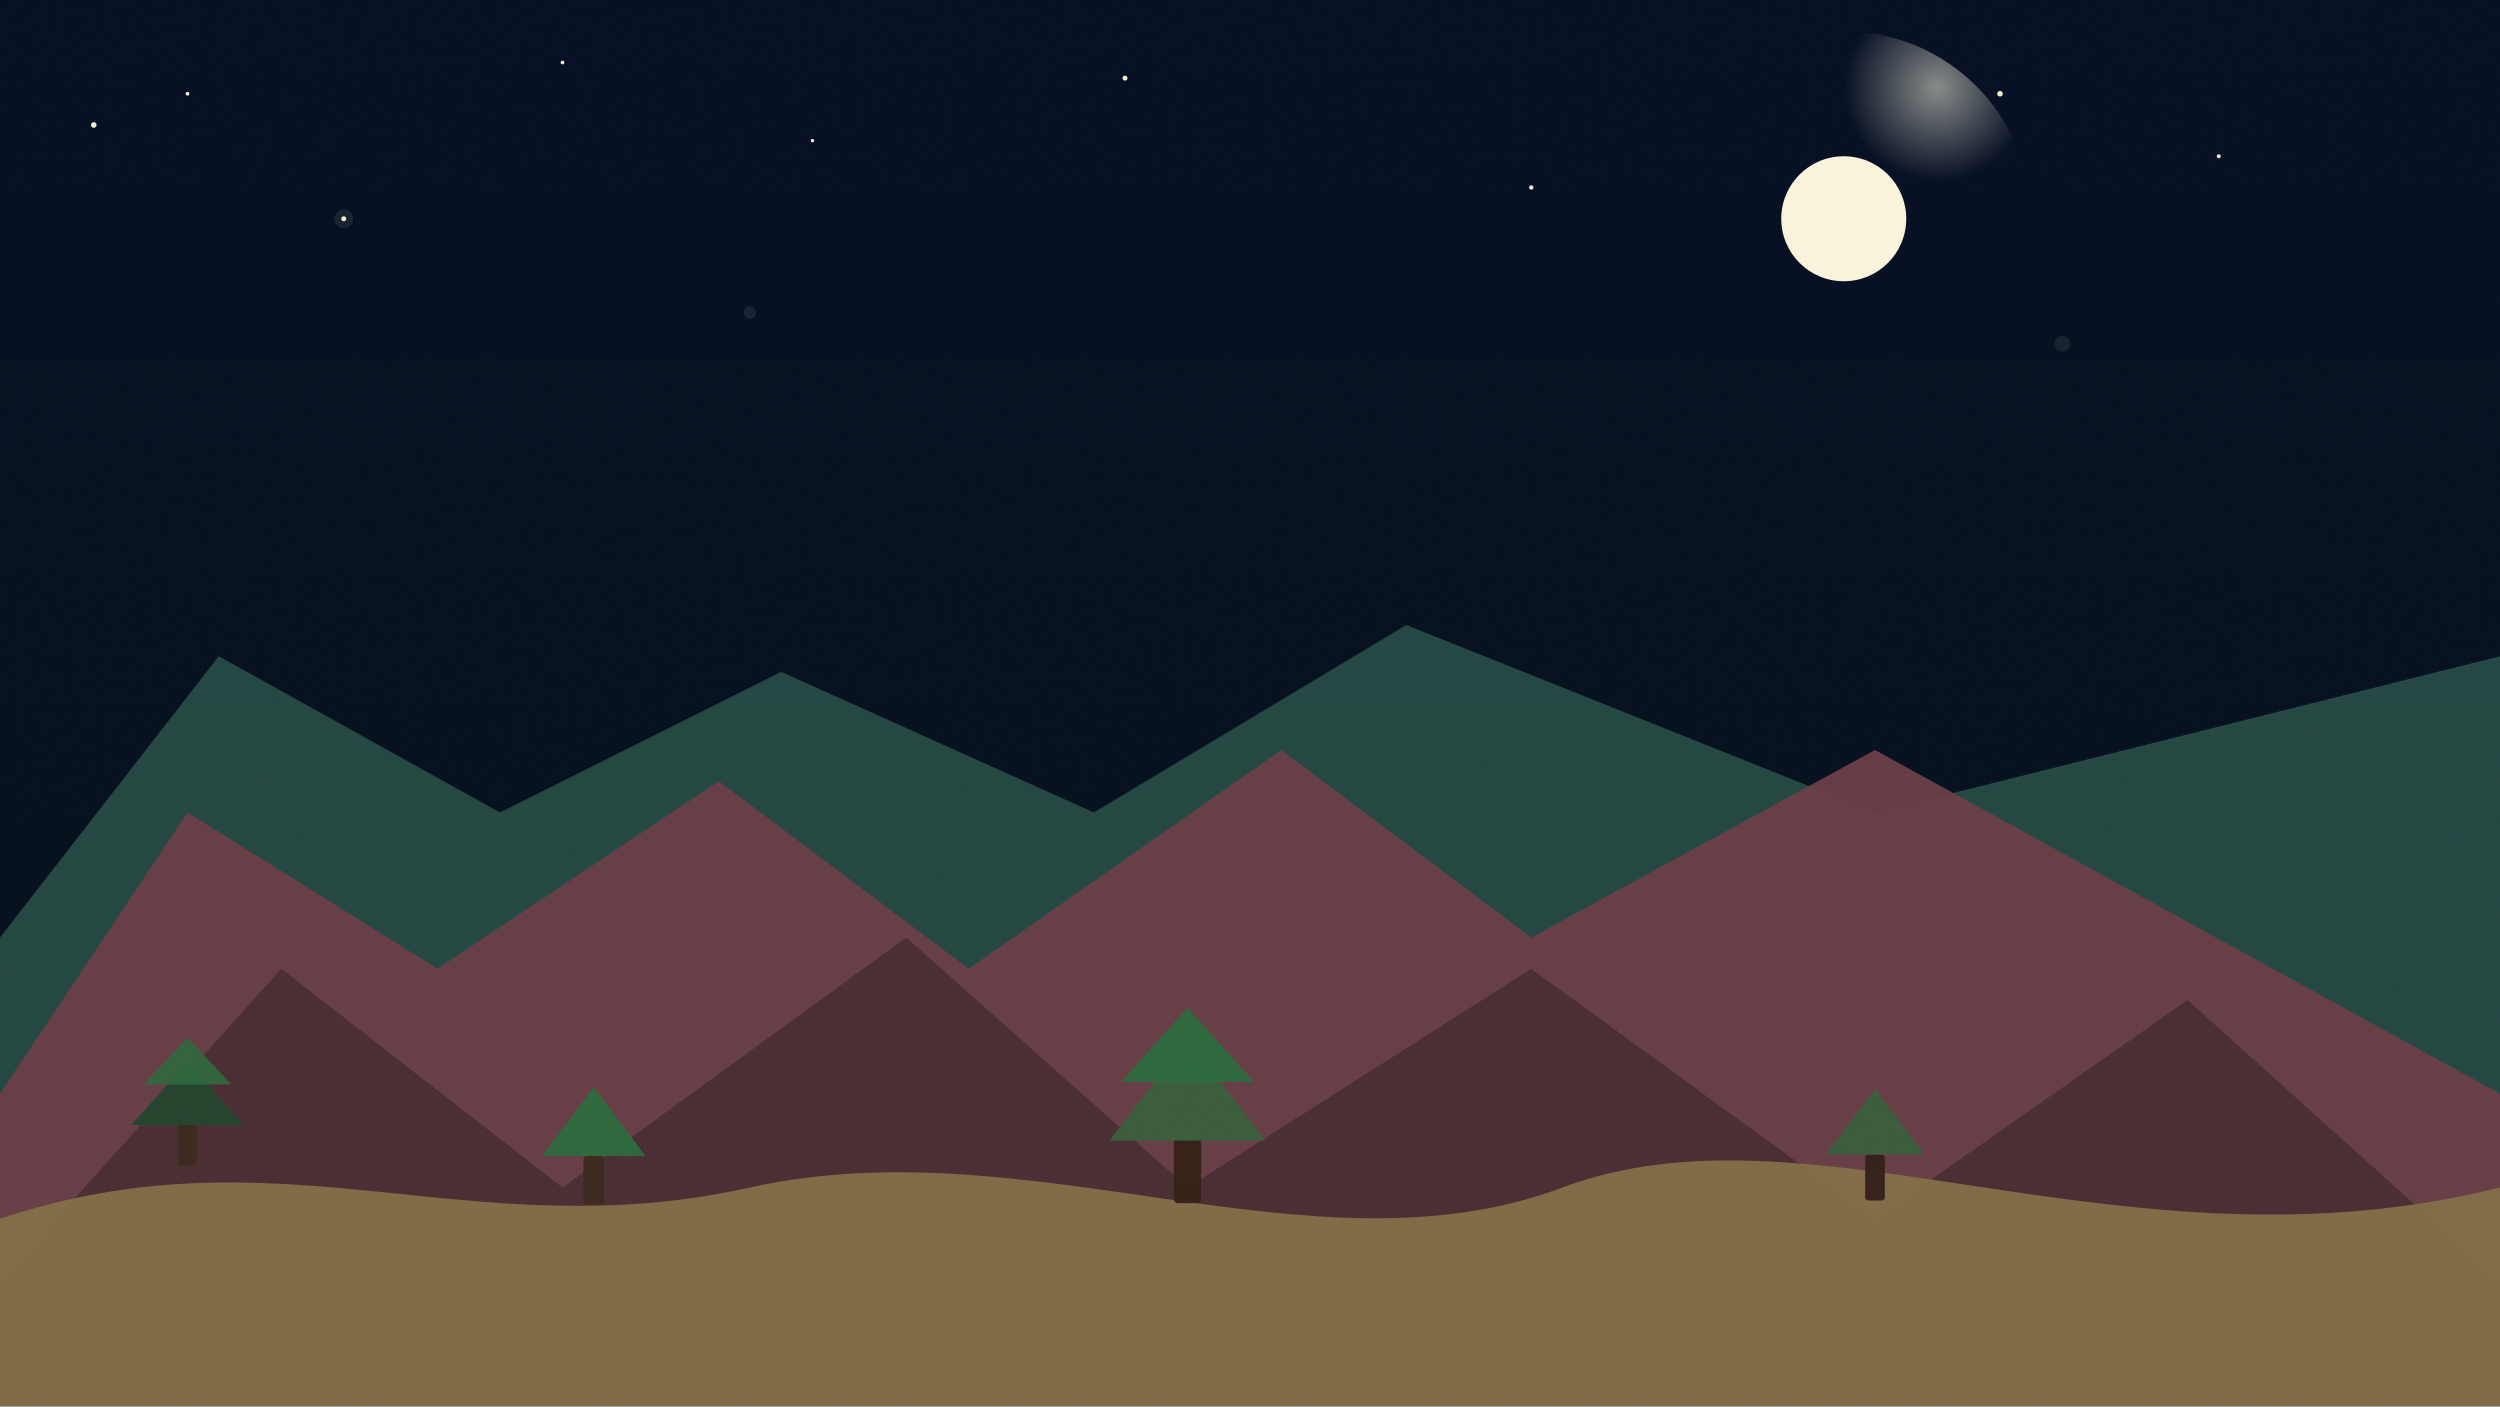
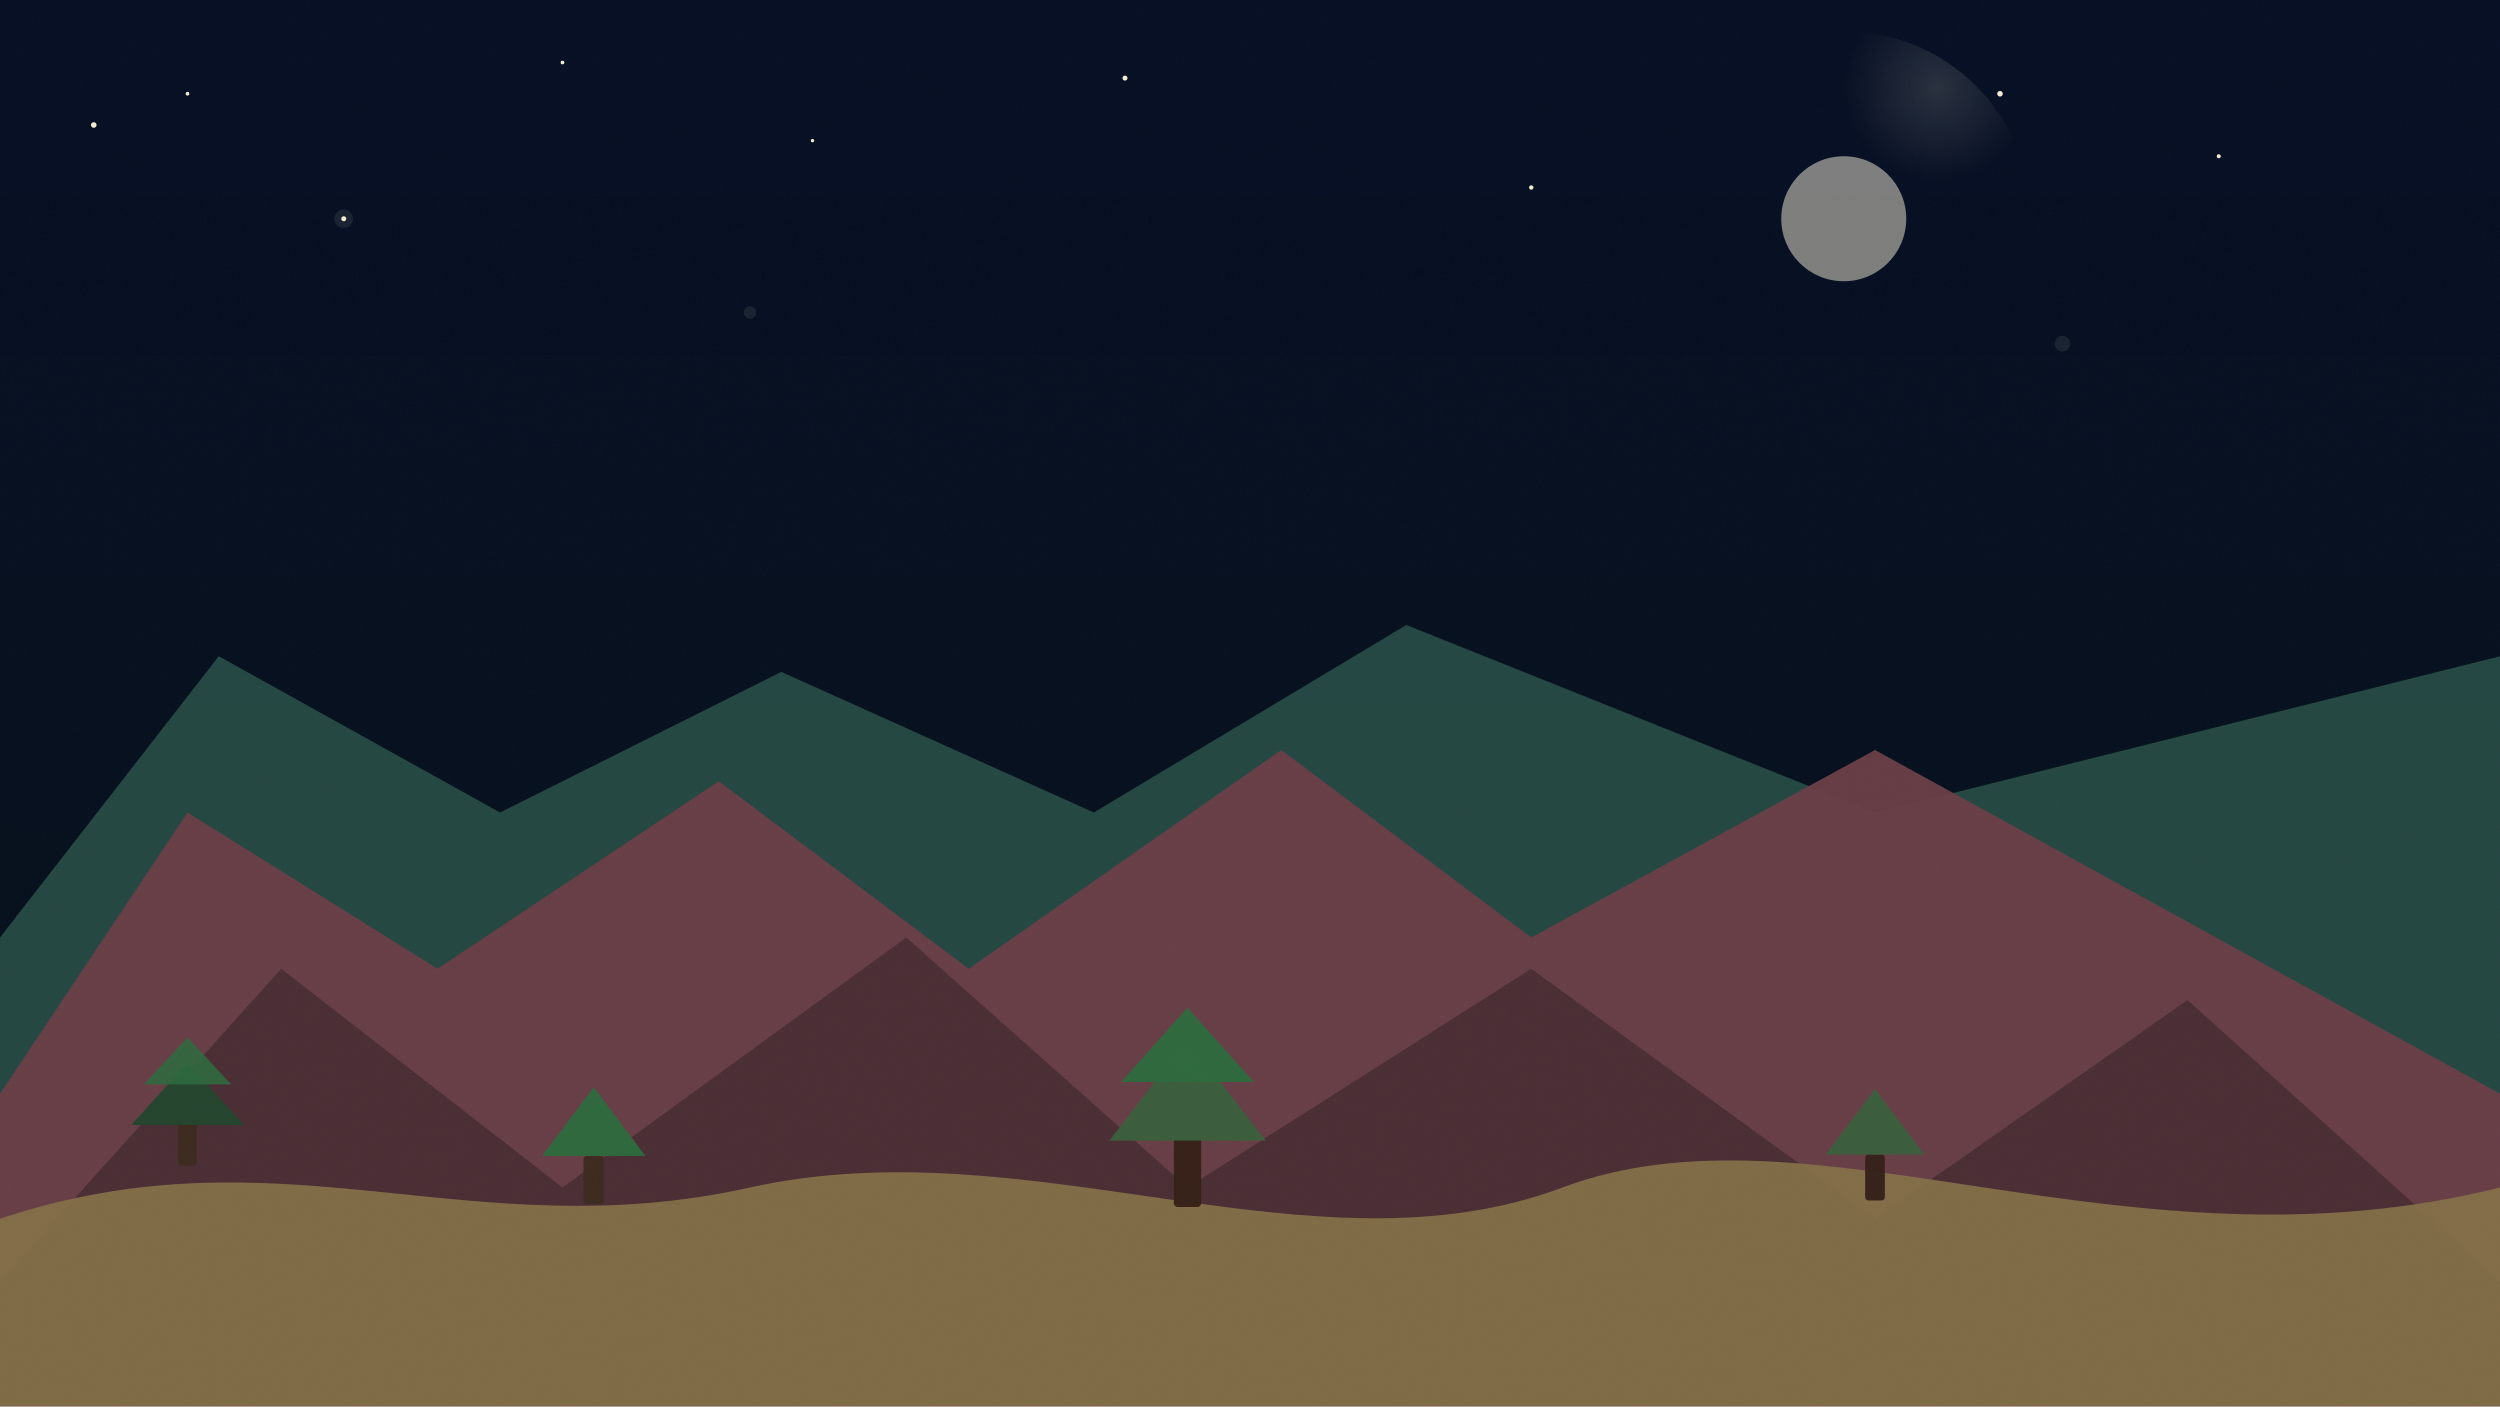
<svg xmlns="http://www.w3.org/2000/svg" width="1600" height="900" viewBox="0 0 1600 900" preserveAspectRatio="xMidYMid slice">
  <defs>
    <linearGradient id="nightSky" x1="0" x2="0" y1="0" y2="1">
      <stop offset="0%" stop-color="#071025" />
      <stop offset="100%" stop-color="#07121a" />
    </linearGradient>
    <radialGradient id="moonGlow" cx="0.75" cy="0.15" r="0.25">
      <stop offset="0%" stop-color="#fffde7" stop-opacity="0.95" />
      <stop offset="100%" stop-color="#fffde7" stop-opacity="0" />
    </radialGradient>
    <filter id="softGrain">
      <feTurbulence baseFrequency="0.85" numOctaves="1" stitchTiles="stitch" result="n" />
      <feColorMatrix type="saturate" values="0" />
      <feBlend in="SourceGraphic" in2="n" mode="overlay" />
    </filter>
  </defs>
  <rect width="100%" height="100%" fill="url(#nightSky)" />
  <g transform="translate(1180,140)">
-     <circle r="40" fill="#fff9e0" opacity="0.98" />
-     <circle r="120" fill="url(#moonGlow)" opacity="0.55" />
+     <circle r="40" fill="#fff9e0" opacity="0.48" />
+     <circle r="120" fill="url(#moonGlow)" opacity="0.15" />
  </g>
  <g fill="#fff8d9" opacity="0.95">
    <circle cx="60" cy="80" r="1.8" />
    <circle cx="120" cy="60" r="1.2" />
    <circle cx="220" cy="140" r="1.6" />
    <circle cx="360" cy="40" r="1.2" />
    <circle cx="520" cy="90" r="1.1" />
    <circle cx="720" cy="50" r="1.6" />
    <circle cx="980" cy="120" r="1.4" />
    <circle cx="1280" cy="60" r="1.8" />
    <circle cx="1420" cy="100" r="1.3" />
  </g>
  <path d="M0 600 L140 420 L320 520 L500 430 L700 520 L900 400 L1200 520 L1600 420 L1600 900 L0 900 Z" fill="#274b45" opacity="0.95" />
  <path d="M0 700 L120 520 L280 620 L460 500 L620 620 L820 480 L980 600 L1200 480 L1600 700 L1600 900 L0 900 Z" fill="#6b3f47" opacity="0.95" />
  <path d="M0 820 L180 620 L360 760 L580 600 L760 760 L980 620 L1200 780 L1400 640 L1600 820 L1600 900 L0 900 Z" fill="#4a2f35" opacity="0.98" />
  <path d="M0 780 C180 720 300 800 480 760 C660 720 840 820 1000 760 C1160 700 1360 820 1600 760 L1600 900 L0 900 Z" fill="#867249" opacity="0.9" />
  <g fill-opacity="0.98">
    <g transform="translate(120,700)">
      <rect x="-6" y="18" width="12" height="28" fill="#3f2b20" rx="2" />
      <polygon points="0,-20 -36,20 36,20" fill="#25462f" />
      <polygon points="0,-36 -28,-6 28,-6" fill="#2f6a3f" opacity="0.9" />
    </g>
    <g transform="translate(380,720) scale(1.1)">
      <rect x="-6" y="18" width="12" height="28" fill="#3f2b20" rx="2" />
      <polygon points="0,-22 -30,18 30,18" fill="#2f6a3f" />
    </g>
    <g transform="translate(760,700) scale(1.25)">
-       <rect x="-7" y="22" width="14" height="34" fill="#372219" rx="2" />
+       <rect x="-7" y="22" width="14" height="36" fill="#372219" rx="2" />
      <polygon points="0,-28 -40,24 40,24" fill="#3b5f3e" />
      <polygon points="0,-44 -34,-6 34,-6" fill="#2f6a3f" />
    </g>
    <g transform="translate(1200,720) scale(1.05)">
      <rect x="-6" y="18" width="12" height="28" fill="#35221b" rx="2" />
      <polygon points="0,-22 -30,18 30,18" fill="#3b5f3e" />
    </g>
  </g>
  <g opacity="0.08" fill="#fff9d8">
    <circle cx="220" cy="140" r="6" />
    <circle cx="480" cy="200" r="4" />
    <circle cx="1320" cy="220" r="5" />
  </g>
  <rect width="100%" height="100%" fill="transparent" filter="url(#softGrain)" opacity="0.04" />
</svg>
